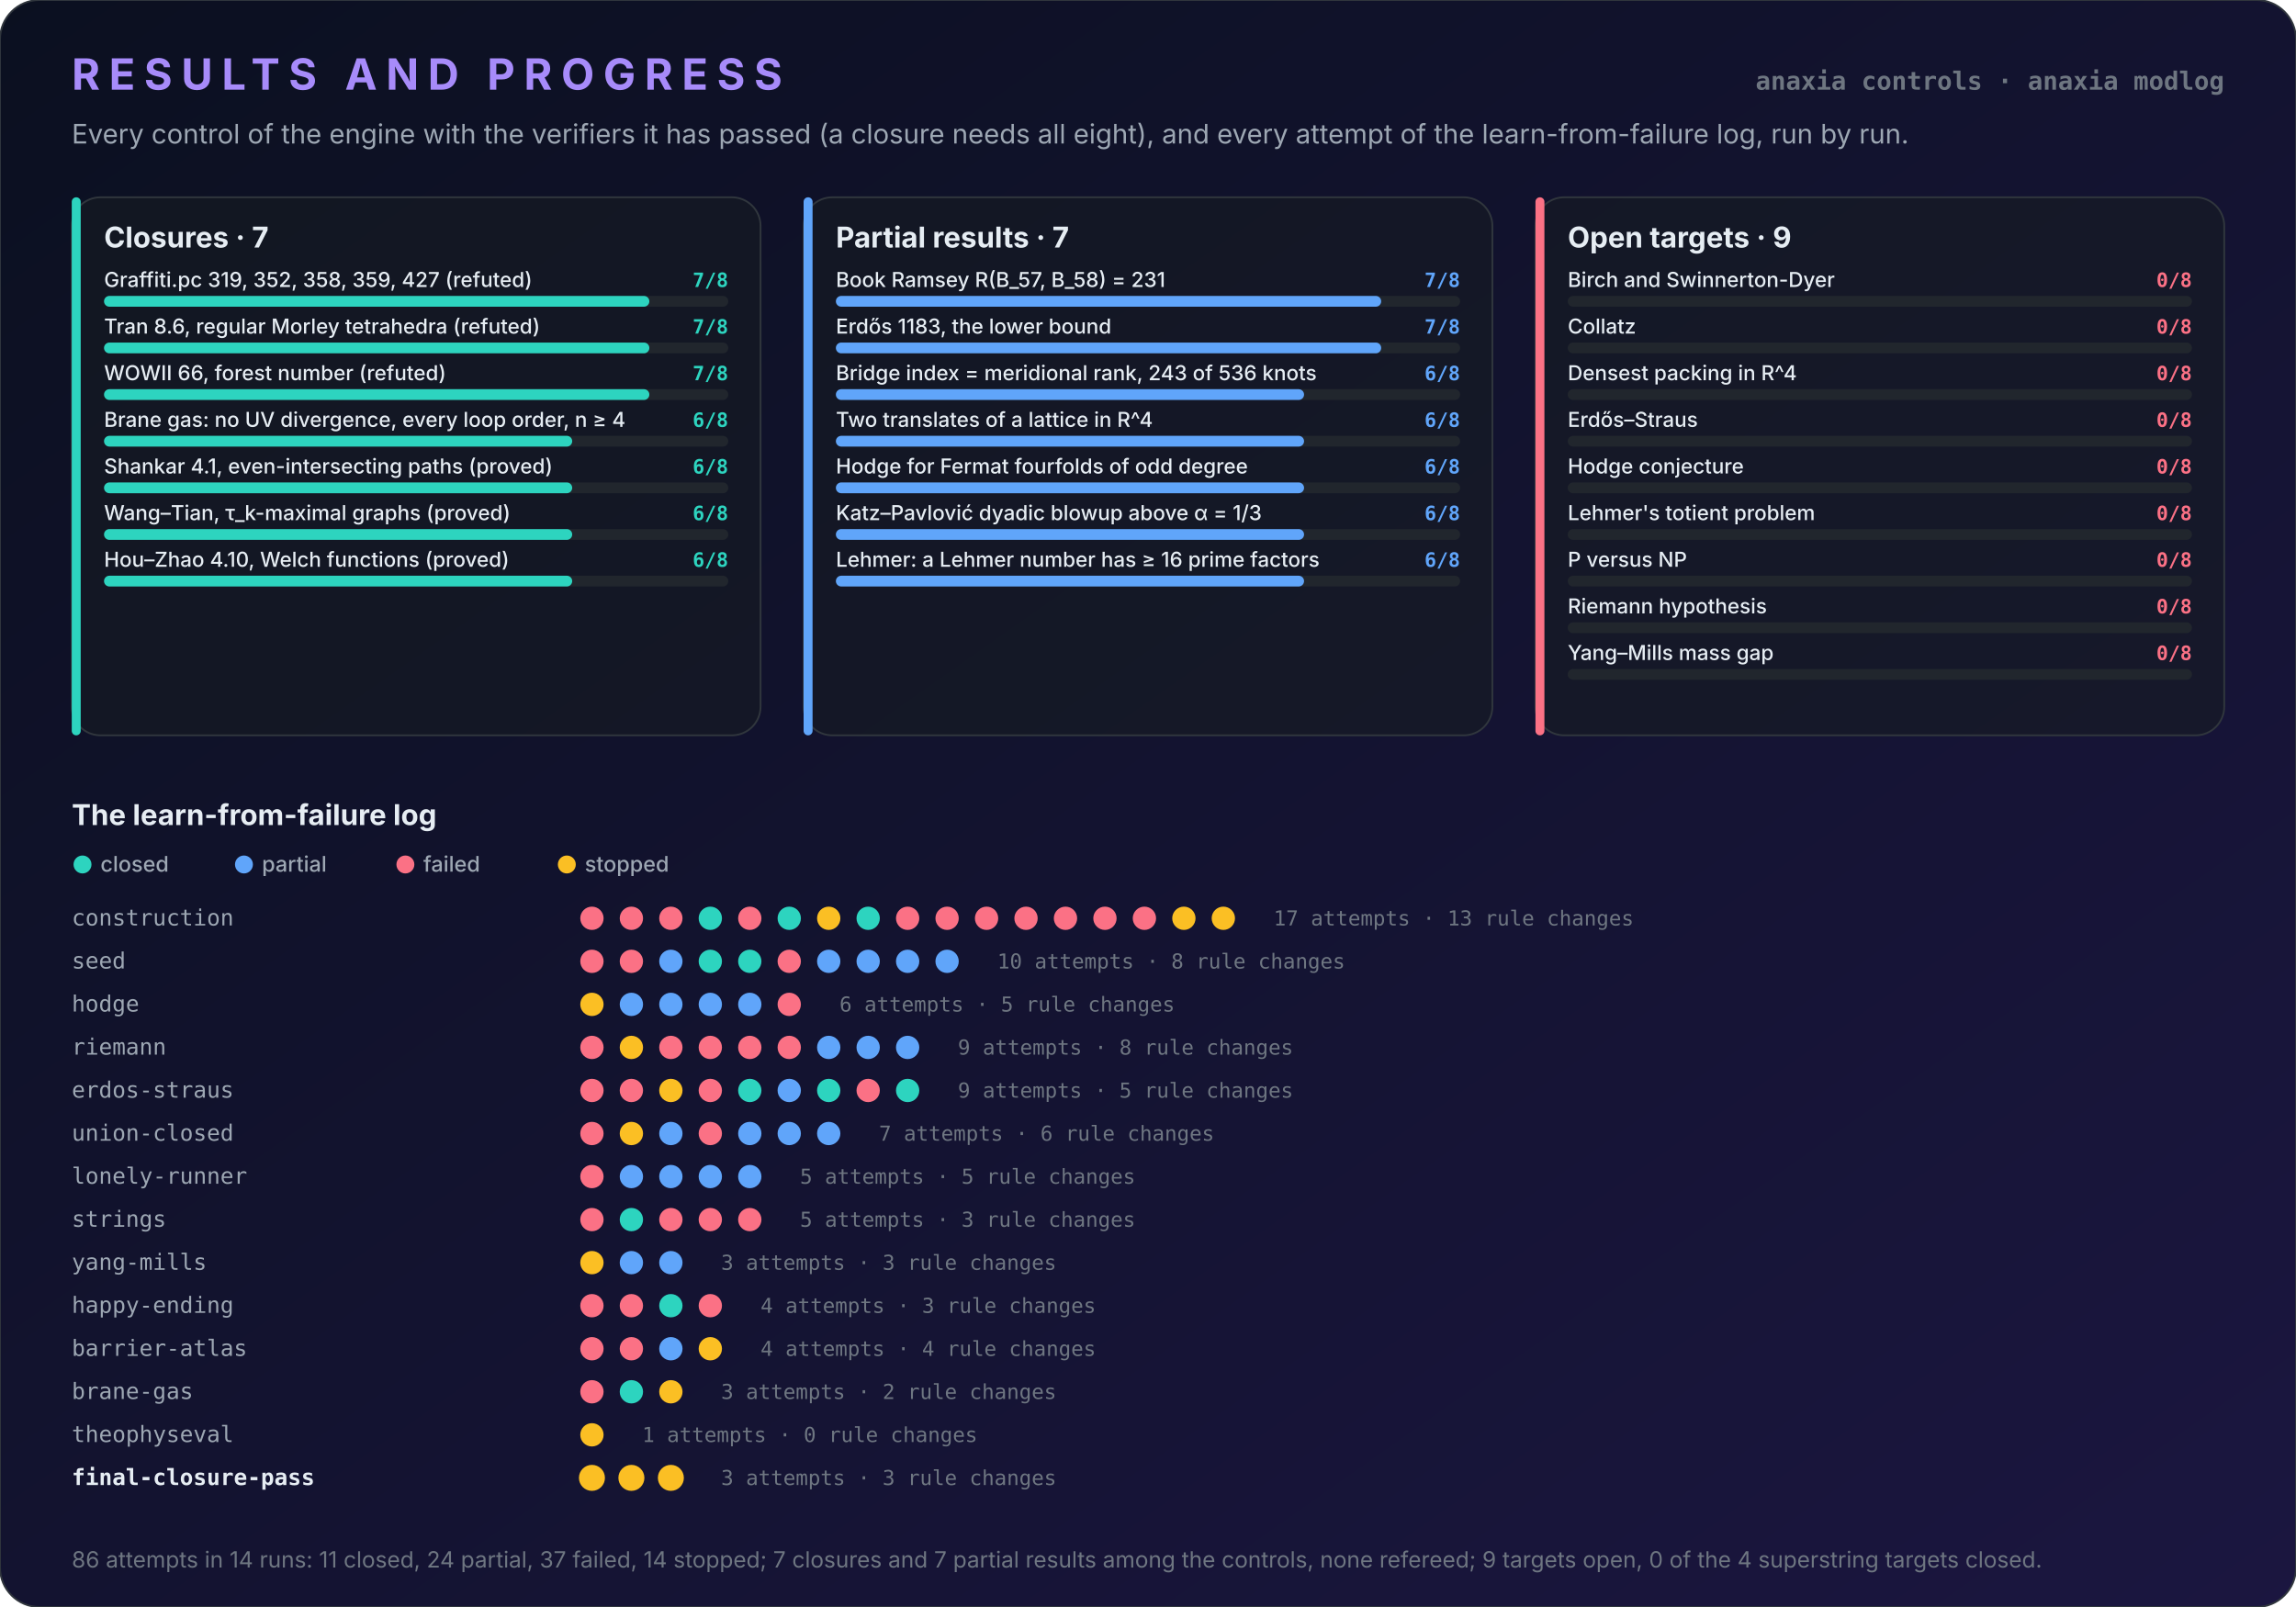
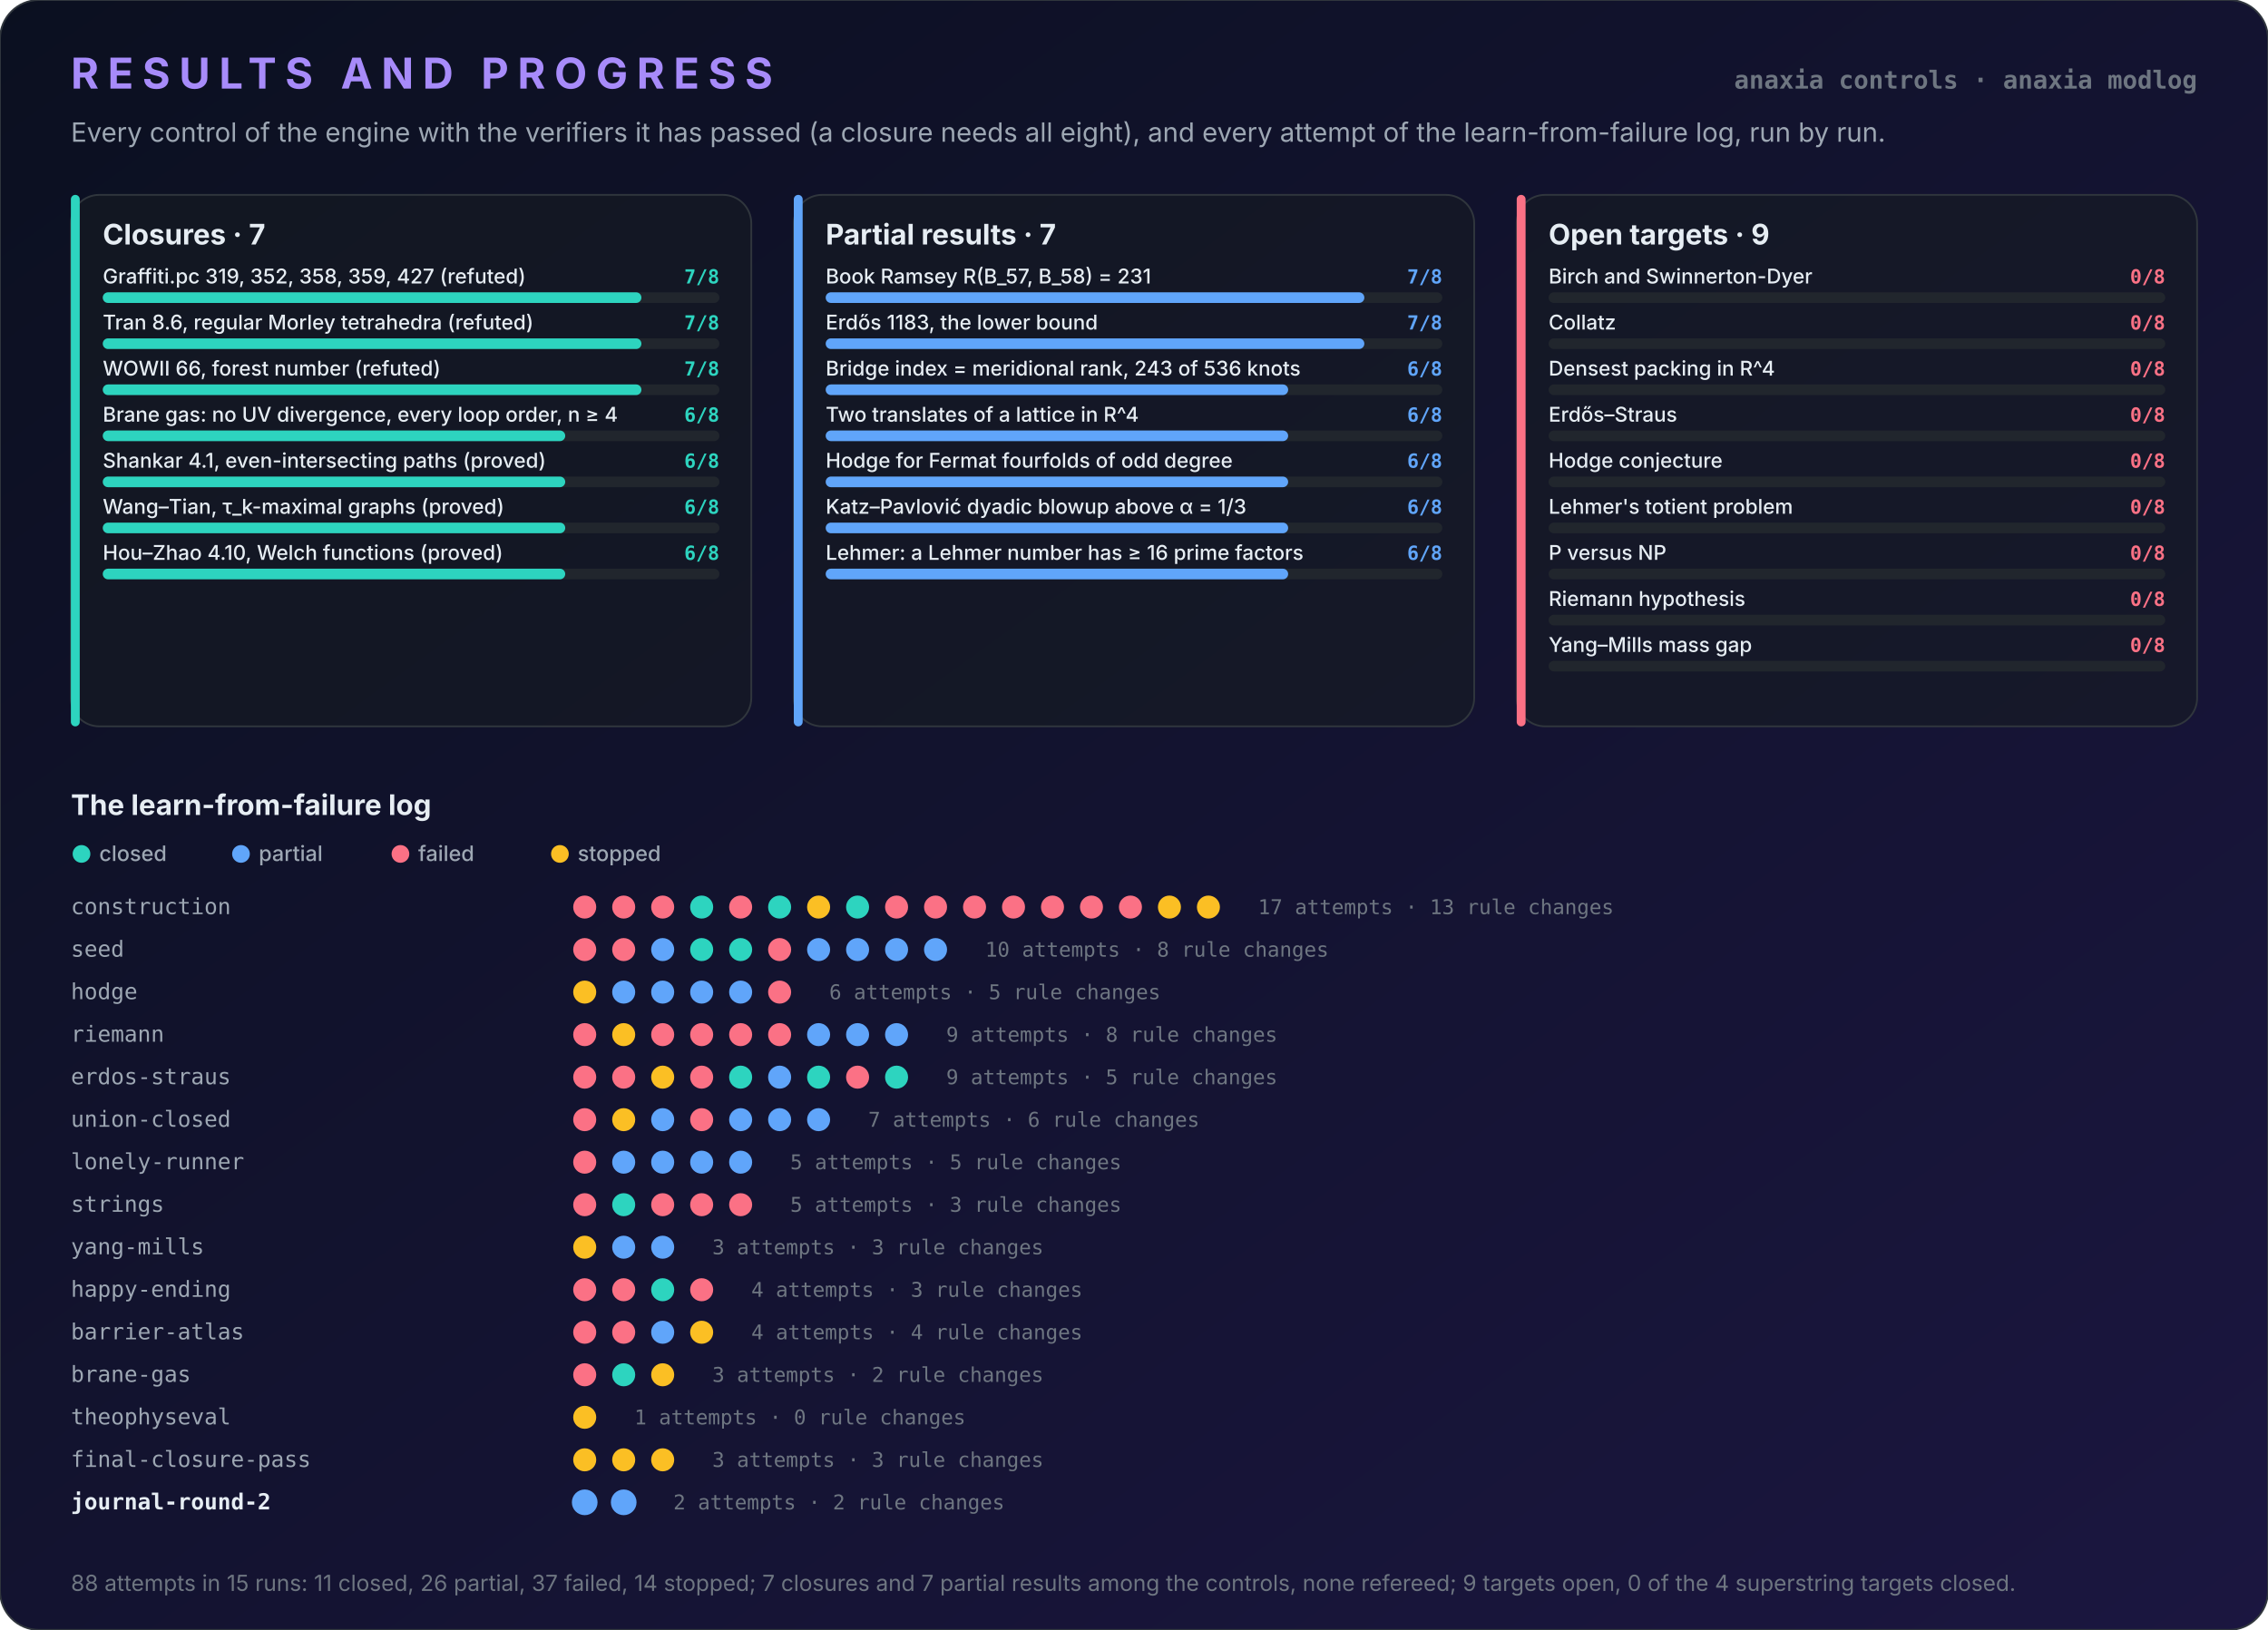
- <svg xmlns="http://www.w3.org/2000/svg" viewBox="0 0 1280 896" width="1280" height="896" role="img" aria-label="Results and progress of Anaxia: 86 attempts in 14 runs: 11 closed, 24 partial, 37 failed, 14 stopped; 7 closures and 7 partial results among the controls, none refereed; 9 targets open, 0 of the 4 superstring targets closed.">
+ <svg xmlns="http://www.w3.org/2000/svg" viewBox="0 0 1280 920" width="1280" height="920" role="img" aria-label="Results and progress of Anaxia: 88 attempts in 15 runs: 11 closed, 26 partial, 37 failed, 14 stopped; 7 closures and 7 partial results among the controls, none refereed; 9 targets open, 0 of the 4 superstring targets closed.">
  <style>@keyframes flow{to{stroke-dashoffset:-28}}@keyframes pulse{0%,100%{transform:scale(1)}50%{transform:scale(1.12)}}@keyframes rise{from{transform:scaleX(0)}to{transform:scaleX(1)}}[marker-end]{stroke-dasharray:8 6;animation:flow 1.4s linear infinite}.pulse{transform-box:fill-box;transform-origin:center;animation:pulse 2.4s ease-in-out infinite}.rise{transform-box:fill-box;transform-origin:left;animation:rise 1.8s cubic-bezier(.2,.8,.2,1) both}@keyframes draw{from{stroke-dashoffset:1}to{stroke-dashoffset:0}}.draw{stroke-dasharray:1;stroke-dashoffset:1;animation:draw 1.1s cubic-bezier(.4,0,.2,1) forwards}@keyframes orbit{to{transform:rotate(360deg)}}.orbit{transform-box:fill-box;transform-origin:center;animation:orbit 12s linear infinite}@keyframes grow{from{transform:scaleY(0)}to{transform:scaleY(1)}}.grow{transform-box:fill-box;transform-origin:bottom;animation:grow 1.6s cubic-bezier(.2,.8,.2,1) both}@keyframes fade{from{opacity:0;transform:translateY(10px)}to{opacity:1;transform:none}}.fade{animation:fade .9s cubic-bezier(.2,.8,.2,1) both}@keyframes ping{0%{opacity:.7;transform:scale(1)}100%{opacity:0;transform:scale(2.6)}}.ping{transform-box:fill-box;transform-origin:center;animation:ping 2.2s cubic-bezier(0,0,.2,1) infinite}@keyframes sweep{0%,55%{transform:translateX(-100%)}100%{transform:translateX(100%)}}.sweep{transform-box:fill-box;animation:sweep 7s ease-in-out infinite}@keyframes march{to{stroke-dashoffset:-24}}.march{stroke-dasharray:3 9;animation:march 2s linear infinite}</style>
  <style>@media (prefers-reduced-motion:reduce){*{animation:none!important}.draw{stroke-dashoffset:0!important}.ping,.sweep{display:none}}</style>
  <defs>
    <linearGradient id="bg" x1="0" y1="0" x2="1" y2="1">
      <stop offset="0" stop-color="#0b1020" />
      <stop offset="1" stop-color="#1b1640" />
    </linearGradient>
  </defs>
-   <rect width="1280" height="896" rx="22" fill="url(#bg)" stroke="#30363d" />
+   <rect width="1280" height="920" rx="22" fill="url(#bg)" stroke="#30363d" />
  <text x="40.0" y="50.0" font-family="Inter, 'Segoe UI', Roboto, Helvetica, Arial, sans-serif" font-size="24" font-weight="700" fill="#a78bfa" text-anchor="start" letter-spacing="5">RESULTS AND PROGRESS</text>
  <text x="40.0" y="80.0" font-family="Inter, 'Segoe UI', Roboto, Helvetica, Arial, sans-serif" font-size="15" font-weight="400" fill="#9da7b3" text-anchor="start">Every control of the engine with the verifiers it has passed (a closure needs all eight), and every attempt of the learn-from-failure log, run by run.</text>
  <text x="1240.0" y="50.0" font-family="'JetBrains Mono', 'SFMono-Regular', Menlo, Consolas, monospace" font-size="14" font-weight="600" fill="#6e7681" text-anchor="end">anaxia controls · anaxia modlog</text>
  <rect x="40.0" y="110" width="384" height="300" rx="16" fill="#161b22" fill-opacity="0.6" stroke="#30363d" />
  <rect x="40.0" y="110" width="5" height="300" rx="2.5" fill="#2dd4bf" />
  <text x="58.0" y="138.0" font-family="Inter, 'Segoe UI', Roboto, Helvetica, Arial, sans-serif" font-size="16" font-weight="700" fill="#e6edf3" text-anchor="start">Closures  ·  7</text>
  <text x="58.0" y="160.0" font-family="Inter, 'Segoe UI', Roboto, Helvetica, Arial, sans-serif" font-size="11.5" font-weight="500" fill="#e6edf3" text-anchor="start">Graffiti.pc 319, 352, 358, 359, 427 (refuted)</text>
  <rect x="58.0" y="165" width="348" height="6" rx="3" fill="#21262d" />
  <rect class="rise" style="animation-delay:0.00s" x="58.0" y="165" width="304" height="6" rx="3" fill="#2dd4bf" />
  <text x="406.0" y="160.0" font-family="'JetBrains Mono', 'SFMono-Regular', Menlo, Consolas, monospace" font-size="11" font-weight="700" fill="#2dd4bf" text-anchor="end">7/8</text>
  <text x="58.0" y="186.0" font-family="Inter, 'Segoe UI', Roboto, Helvetica, Arial, sans-serif" font-size="11.5" font-weight="500" fill="#e6edf3" text-anchor="start">Tran 8.6, regular Morley tetrahedra (refuted)</text>
  <rect x="58.0" y="191" width="348" height="6" rx="3" fill="#21262d" />
  <rect class="rise" style="animation-delay:0.12s" x="58.0" y="191" width="304" height="6" rx="3" fill="#2dd4bf" />
  <text x="406.0" y="186.0" font-family="'JetBrains Mono', 'SFMono-Regular', Menlo, Consolas, monospace" font-size="11" font-weight="700" fill="#2dd4bf" text-anchor="end">7/8</text>
  <text x="58.0" y="212.0" font-family="Inter, 'Segoe UI', Roboto, Helvetica, Arial, sans-serif" font-size="11.5" font-weight="500" fill="#e6edf3" text-anchor="start">WOWII 66, forest number (refuted)</text>
  <rect x="58.0" y="217" width="348" height="6" rx="3" fill="#21262d" />
  <rect class="rise" style="animation-delay:0.24s" x="58.0" y="217" width="304" height="6" rx="3" fill="#2dd4bf" />
  <text x="406.0" y="212.0" font-family="'JetBrains Mono', 'SFMono-Regular', Menlo, Consolas, monospace" font-size="11" font-weight="700" fill="#2dd4bf" text-anchor="end">7/8</text>
  <text x="58.0" y="238.0" font-family="Inter, 'Segoe UI', Roboto, Helvetica, Arial, sans-serif" font-size="11.5" font-weight="500" fill="#e6edf3" text-anchor="start">Brane gas: no UV divergence, every loop order, n ≥ 4</text>
  <rect x="58.0" y="243" width="348" height="6" rx="3" fill="#21262d" />
  <rect class="rise" style="animation-delay:0.36s" x="58.0" y="243" width="261" height="6" rx="3" fill="#2dd4bf" />
  <text x="406.0" y="238.0" font-family="'JetBrains Mono', 'SFMono-Regular', Menlo, Consolas, monospace" font-size="11" font-weight="700" fill="#2dd4bf" text-anchor="end">6/8</text>
  <text x="58.0" y="264.0" font-family="Inter, 'Segoe UI', Roboto, Helvetica, Arial, sans-serif" font-size="11.5" font-weight="500" fill="#e6edf3" text-anchor="start">Shankar 4.1, even-intersecting paths (proved)</text>
  <rect x="58.0" y="269" width="348" height="6" rx="3" fill="#21262d" />
  <rect class="rise" style="animation-delay:0.48s" x="58.0" y="269" width="261" height="6" rx="3" fill="#2dd4bf" />
  <text x="406.0" y="264.0" font-family="'JetBrains Mono', 'SFMono-Regular', Menlo, Consolas, monospace" font-size="11" font-weight="700" fill="#2dd4bf" text-anchor="end">6/8</text>
  <text x="58.0" y="290.0" font-family="Inter, 'Segoe UI', Roboto, Helvetica, Arial, sans-serif" font-size="11.5" font-weight="500" fill="#e6edf3" text-anchor="start">Wang–Tian, τ_k-maximal graphs (proved)</text>
  <rect x="58.0" y="295" width="348" height="6" rx="3" fill="#21262d" />
  <rect class="rise" style="animation-delay:0.60s" x="58.0" y="295" width="261" height="6" rx="3" fill="#2dd4bf" />
  <text x="406.0" y="290.0" font-family="'JetBrains Mono', 'SFMono-Regular', Menlo, Consolas, monospace" font-size="11" font-weight="700" fill="#2dd4bf" text-anchor="end">6/8</text>
  <text x="58.0" y="316.0" font-family="Inter, 'Segoe UI', Roboto, Helvetica, Arial, sans-serif" font-size="11.5" font-weight="500" fill="#e6edf3" text-anchor="start">Hou–Zhao 4.10, Welch functions (proved)</text>
  <rect x="58.0" y="321" width="348" height="6" rx="3" fill="#21262d" />
  <rect class="rise" style="animation-delay:0.72s" x="58.0" y="321" width="261" height="6" rx="3" fill="#2dd4bf" />
  <text x="406.0" y="316.0" font-family="'JetBrains Mono', 'SFMono-Regular', Menlo, Consolas, monospace" font-size="11" font-weight="700" fill="#2dd4bf" text-anchor="end">6/8</text>
  <rect x="448.0" y="110" width="384" height="300" rx="16" fill="#161b22" fill-opacity="0.6" stroke="#30363d" />
  <rect x="448.0" y="110" width="5" height="300" rx="2.5" fill="#60a5fa" />
  <text x="466.0" y="138.0" font-family="Inter, 'Segoe UI', Roboto, Helvetica, Arial, sans-serif" font-size="16" font-weight="700" fill="#e6edf3" text-anchor="start">Partial results  ·  7</text>
  <text x="466.0" y="160.0" font-family="Inter, 'Segoe UI', Roboto, Helvetica, Arial, sans-serif" font-size="11.5" font-weight="500" fill="#e6edf3" text-anchor="start">Book Ramsey R(B_57, B_58) = 231</text>
  <rect x="466.0" y="165" width="348" height="6" rx="3" fill="#21262d" />
  <rect class="rise" style="animation-delay:0.25s" x="466.0" y="165" width="304" height="6" rx="3" fill="#60a5fa" />
  <text x="814.0" y="160.0" font-family="'JetBrains Mono', 'SFMono-Regular', Menlo, Consolas, monospace" font-size="11" font-weight="700" fill="#60a5fa" text-anchor="end">7/8</text>
  <text x="466.0" y="186.0" font-family="Inter, 'Segoe UI', Roboto, Helvetica, Arial, sans-serif" font-size="11.5" font-weight="500" fill="#e6edf3" text-anchor="start">Erdős 1183, the lower bound</text>
  <rect x="466.0" y="191" width="348" height="6" rx="3" fill="#21262d" />
  <rect class="rise" style="animation-delay:0.37s" x="466.0" y="191" width="304" height="6" rx="3" fill="#60a5fa" />
  <text x="814.0" y="186.0" font-family="'JetBrains Mono', 'SFMono-Regular', Menlo, Consolas, monospace" font-size="11" font-weight="700" fill="#60a5fa" text-anchor="end">7/8</text>
  <text x="466.0" y="212.0" font-family="Inter, 'Segoe UI', Roboto, Helvetica, Arial, sans-serif" font-size="11.5" font-weight="500" fill="#e6edf3" text-anchor="start">Bridge index = meridional rank, 243 of 536 knots</text>
  <rect x="466.0" y="217" width="348" height="6" rx="3" fill="#21262d" />
  <rect class="rise" style="animation-delay:0.49s" x="466.0" y="217" width="261" height="6" rx="3" fill="#60a5fa" />
  <text x="814.0" y="212.0" font-family="'JetBrains Mono', 'SFMono-Regular', Menlo, Consolas, monospace" font-size="11" font-weight="700" fill="#60a5fa" text-anchor="end">6/8</text>
  <text x="466.0" y="238.0" font-family="Inter, 'Segoe UI', Roboto, Helvetica, Arial, sans-serif" font-size="11.5" font-weight="500" fill="#e6edf3" text-anchor="start">Two translates of a lattice in R^4</text>
  <rect x="466.0" y="243" width="348" height="6" rx="3" fill="#21262d" />
  <rect class="rise" style="animation-delay:0.61s" x="466.0" y="243" width="261" height="6" rx="3" fill="#60a5fa" />
  <text x="814.0" y="238.0" font-family="'JetBrains Mono', 'SFMono-Regular', Menlo, Consolas, monospace" font-size="11" font-weight="700" fill="#60a5fa" text-anchor="end">6/8</text>
  <text x="466.0" y="264.0" font-family="Inter, 'Segoe UI', Roboto, Helvetica, Arial, sans-serif" font-size="11.5" font-weight="500" fill="#e6edf3" text-anchor="start">Hodge for Fermat fourfolds of odd degree</text>
  <rect x="466.0" y="269" width="348" height="6" rx="3" fill="#21262d" />
  <rect class="rise" style="animation-delay:0.73s" x="466.0" y="269" width="261" height="6" rx="3" fill="#60a5fa" />
  <text x="814.0" y="264.0" font-family="'JetBrains Mono', 'SFMono-Regular', Menlo, Consolas, monospace" font-size="11" font-weight="700" fill="#60a5fa" text-anchor="end">6/8</text>
  <text x="466.0" y="290.0" font-family="Inter, 'Segoe UI', Roboto, Helvetica, Arial, sans-serif" font-size="11.5" font-weight="500" fill="#e6edf3" text-anchor="start">Katz–Pavlović dyadic blowup above α = 1/3</text>
  <rect x="466.0" y="295" width="348" height="6" rx="3" fill="#21262d" />
  <rect class="rise" style="animation-delay:0.85s" x="466.0" y="295" width="261" height="6" rx="3" fill="#60a5fa" />
  <text x="814.0" y="290.0" font-family="'JetBrains Mono', 'SFMono-Regular', Menlo, Consolas, monospace" font-size="11" font-weight="700" fill="#60a5fa" text-anchor="end">6/8</text>
  <text x="466.0" y="316.0" font-family="Inter, 'Segoe UI', Roboto, Helvetica, Arial, sans-serif" font-size="11.5" font-weight="500" fill="#e6edf3" text-anchor="start">Lehmer: a Lehmer number has ≥ 16 prime factors</text>
  <rect x="466.0" y="321" width="348" height="6" rx="3" fill="#21262d" />
  <rect class="rise" style="animation-delay:0.97s" x="466.0" y="321" width="261" height="6" rx="3" fill="#60a5fa" />
  <text x="814.0" y="316.0" font-family="'JetBrains Mono', 'SFMono-Regular', Menlo, Consolas, monospace" font-size="11" font-weight="700" fill="#60a5fa" text-anchor="end">6/8</text>
  <rect x="856.0" y="110" width="384" height="300" rx="16" fill="#161b22" fill-opacity="0.6" stroke="#30363d" />
  <rect x="856.0" y="110" width="5" height="300" rx="2.5" fill="#fb7185" />
  <text x="874.0" y="138.0" font-family="Inter, 'Segoe UI', Roboto, Helvetica, Arial, sans-serif" font-size="16" font-weight="700" fill="#e6edf3" text-anchor="start">Open targets  ·  9</text>
  <text x="874.0" y="160.0" font-family="Inter, 'Segoe UI', Roboto, Helvetica, Arial, sans-serif" font-size="11.5" font-weight="500" fill="#e6edf3" text-anchor="start">Birch and Swinnerton-Dyer</text>
  <rect x="874.0" y="165" width="348" height="6" rx="3" fill="#21262d" />
  <text x="1222.0" y="160.0" font-family="'JetBrains Mono', 'SFMono-Regular', Menlo, Consolas, monospace" font-size="11" font-weight="700" fill="#fb7185" text-anchor="end">0/8</text>
  <text x="874.0" y="186.0" font-family="Inter, 'Segoe UI', Roboto, Helvetica, Arial, sans-serif" font-size="11.5" font-weight="500" fill="#e6edf3" text-anchor="start">Collatz</text>
  <rect x="874.0" y="191" width="348" height="6" rx="3" fill="#21262d" />
  <text x="1222.0" y="186.0" font-family="'JetBrains Mono', 'SFMono-Regular', Menlo, Consolas, monospace" font-size="11" font-weight="700" fill="#fb7185" text-anchor="end">0/8</text>
  <text x="874.0" y="212.0" font-family="Inter, 'Segoe UI', Roboto, Helvetica, Arial, sans-serif" font-size="11.5" font-weight="500" fill="#e6edf3" text-anchor="start">Densest packing in R^4</text>
  <rect x="874.0" y="217" width="348" height="6" rx="3" fill="#21262d" />
  <text x="1222.0" y="212.0" font-family="'JetBrains Mono', 'SFMono-Regular', Menlo, Consolas, monospace" font-size="11" font-weight="700" fill="#fb7185" text-anchor="end">0/8</text>
  <text x="874.0" y="238.0" font-family="Inter, 'Segoe UI', Roboto, Helvetica, Arial, sans-serif" font-size="11.5" font-weight="500" fill="#e6edf3" text-anchor="start">Erdős–Straus</text>
  <rect x="874.0" y="243" width="348" height="6" rx="3" fill="#21262d" />
  <text x="1222.0" y="238.0" font-family="'JetBrains Mono', 'SFMono-Regular', Menlo, Consolas, monospace" font-size="11" font-weight="700" fill="#fb7185" text-anchor="end">0/8</text>
  <text x="874.0" y="264.0" font-family="Inter, 'Segoe UI', Roboto, Helvetica, Arial, sans-serif" font-size="11.5" font-weight="500" fill="#e6edf3" text-anchor="start">Hodge conjecture</text>
  <rect x="874.0" y="269" width="348" height="6" rx="3" fill="#21262d" />
  <text x="1222.0" y="264.0" font-family="'JetBrains Mono', 'SFMono-Regular', Menlo, Consolas, monospace" font-size="11" font-weight="700" fill="#fb7185" text-anchor="end">0/8</text>
  <text x="874.0" y="290.0" font-family="Inter, 'Segoe UI', Roboto, Helvetica, Arial, sans-serif" font-size="11.5" font-weight="500" fill="#e6edf3" text-anchor="start">Lehmer's totient problem</text>
  <rect x="874.0" y="295" width="348" height="6" rx="3" fill="#21262d" />
  <text x="1222.0" y="290.0" font-family="'JetBrains Mono', 'SFMono-Regular', Menlo, Consolas, monospace" font-size="11" font-weight="700" fill="#fb7185" text-anchor="end">0/8</text>
  <text x="874.0" y="316.0" font-family="Inter, 'Segoe UI', Roboto, Helvetica, Arial, sans-serif" font-size="11.5" font-weight="500" fill="#e6edf3" text-anchor="start">P versus NP</text>
  <rect x="874.0" y="321" width="348" height="6" rx="3" fill="#21262d" />
  <text x="1222.0" y="316.0" font-family="'JetBrains Mono', 'SFMono-Regular', Menlo, Consolas, monospace" font-size="11" font-weight="700" fill="#fb7185" text-anchor="end">0/8</text>
  <text x="874.0" y="342.0" font-family="Inter, 'Segoe UI', Roboto, Helvetica, Arial, sans-serif" font-size="11.5" font-weight="500" fill="#e6edf3" text-anchor="start">Riemann hypothesis</text>
  <rect x="874.0" y="347" width="348" height="6" rx="3" fill="#21262d" />
  <text x="1222.0" y="342.0" font-family="'JetBrains Mono', 'SFMono-Regular', Menlo, Consolas, monospace" font-size="11" font-weight="700" fill="#fb7185" text-anchor="end">0/8</text>
  <text x="874.0" y="368.0" font-family="Inter, 'Segoe UI', Roboto, Helvetica, Arial, sans-serif" font-size="11.5" font-weight="500" fill="#e6edf3" text-anchor="start">Yang–Mills mass gap</text>
  <rect x="874.0" y="373" width="348" height="6" rx="3" fill="#21262d" />
  <text x="1222.0" y="368.0" font-family="'JetBrains Mono', 'SFMono-Regular', Menlo, Consolas, monospace" font-size="11" font-weight="700" fill="#fb7185" text-anchor="end">0/8</text>
  <text x="40.0" y="460.0" font-family="Inter, 'Segoe UI', Roboto, Helvetica, Arial, sans-serif" font-size="16" font-weight="700" fill="#e6edf3" text-anchor="start">The learn-from-failure log</text>
  <circle cx="46" cy="482" r="5" fill="#2dd4bf" />
  <text x="56.0" y="486.0" font-family="Inter, 'Segoe UI', Roboto, Helvetica, Arial, sans-serif" font-size="12" font-weight="500" fill="#9da7b3" text-anchor="start">closed</text>
  <circle cx="136" cy="482" r="5" fill="#60a5fa" />
  <text x="146.0" y="486.0" font-family="Inter, 'Segoe UI', Roboto, Helvetica, Arial, sans-serif" font-size="12" font-weight="500" fill="#9da7b3" text-anchor="start">partial</text>
  <circle cx="226" cy="482" r="5" fill="#fb7185" />
  <text x="236.0" y="486.0" font-family="Inter, 'Segoe UI', Roboto, Helvetica, Arial, sans-serif" font-size="12" font-weight="500" fill="#9da7b3" text-anchor="start">failed</text>
  <circle cx="316" cy="482" r="5" fill="#fbbf24" />
  <text x="326.0" y="486.0" font-family="Inter, 'Segoe UI', Roboto, Helvetica, Arial, sans-serif" font-size="12" font-weight="500" fill="#9da7b3" text-anchor="start">stopped</text>
  <text x="40.0" y="516.0" font-family="'JetBrains Mono', 'SFMono-Regular', Menlo, Consolas, monospace" font-size="12.5" font-weight="500" fill="#9da7b3" text-anchor="start">construction</text>
  <circle class="fade" style="animation-delay:0.00s" cx="330" cy="512" r="6.5" fill="#fb7185" />
  <circle class="fade" style="animation-delay:0.05s" cx="352" cy="512" r="6.5" fill="#fb7185" />
  <circle class="fade" style="animation-delay:0.10s" cx="374" cy="512" r="6.5" fill="#fb7185" />
  <circle class="fade" style="animation-delay:0.15s" cx="396" cy="512" r="6.5" fill="#2dd4bf" />
  <circle class="fade" style="animation-delay:0.20s" cx="418" cy="512" r="6.5" fill="#fb7185" />
  <circle class="fade" style="animation-delay:0.25s" cx="440" cy="512" r="6.5" fill="#2dd4bf" />
  <circle class="fade" style="animation-delay:0.30s" cx="462" cy="512" r="6.5" fill="#fbbf24" />
  <circle class="fade" style="animation-delay:0.35s" cx="484" cy="512" r="6.5" fill="#2dd4bf" />
  <circle class="fade" style="animation-delay:0.40s" cx="506" cy="512" r="6.5" fill="#fb7185" />
  <circle class="fade" style="animation-delay:0.45s" cx="528" cy="512" r="6.5" fill="#fb7185" />
  <circle class="fade" style="animation-delay:0.50s" cx="550" cy="512" r="6.5" fill="#fb7185" />
  <circle class="fade" style="animation-delay:0.55s" cx="572" cy="512" r="6.5" fill="#fb7185" />
  <circle class="fade" style="animation-delay:0.60s" cx="594" cy="512" r="6.5" fill="#fb7185" />
  <circle class="fade" style="animation-delay:0.65s" cx="616" cy="512" r="6.5" fill="#fb7185" />
  <circle class="fade" style="animation-delay:0.70s" cx="638" cy="512" r="6.5" fill="#fb7185" />
  <circle class="fade" style="animation-delay:0.75s" cx="660" cy="512" r="6.5" fill="#fbbf24" />
  <circle class="fade" style="animation-delay:0.80s" cx="682" cy="512" r="6.5" fill="#fbbf24" />
  <text x="710.0" y="516.0" font-family="'JetBrains Mono', 'SFMono-Regular', Menlo, Consolas, monospace" font-size="11.5" font-weight="500" fill="#6e7681" text-anchor="start">17 attempts · 13 rule changes</text>
  <text x="40.0" y="540.0" font-family="'JetBrains Mono', 'SFMono-Regular', Menlo, Consolas, monospace" font-size="12.5" font-weight="500" fill="#9da7b3" text-anchor="start">seed</text>
  <circle class="fade" style="animation-delay:0.10s" cx="330" cy="536" r="6.5" fill="#fb7185" />
  <circle class="fade" style="animation-delay:0.15s" cx="352" cy="536" r="6.5" fill="#fb7185" />
  <circle class="fade" style="animation-delay:0.20s" cx="374" cy="536" r="6.5" fill="#60a5fa" />
  <circle class="fade" style="animation-delay:0.25s" cx="396" cy="536" r="6.5" fill="#2dd4bf" />
  <circle class="fade" style="animation-delay:0.30s" cx="418" cy="536" r="6.5" fill="#2dd4bf" />
  <circle class="fade" style="animation-delay:0.35s" cx="440" cy="536" r="6.5" fill="#fb7185" />
  <circle class="fade" style="animation-delay:0.40s" cx="462" cy="536" r="6.5" fill="#60a5fa" />
  <circle class="fade" style="animation-delay:0.45s" cx="484" cy="536" r="6.5" fill="#60a5fa" />
  <circle class="fade" style="animation-delay:0.50s" cx="506" cy="536" r="6.5" fill="#60a5fa" />
  <circle class="fade" style="animation-delay:0.55s" cx="528" cy="536" r="6.5" fill="#60a5fa" />
  <text x="556.0" y="540.0" font-family="'JetBrains Mono', 'SFMono-Regular', Menlo, Consolas, monospace" font-size="11.5" font-weight="500" fill="#6e7681" text-anchor="start">10 attempts · 8 rule changes</text>
  <text x="40.0" y="564.0" font-family="'JetBrains Mono', 'SFMono-Regular', Menlo, Consolas, monospace" font-size="12.5" font-weight="500" fill="#9da7b3" text-anchor="start">hodge</text>
  <circle class="fade" style="animation-delay:0.20s" cx="330" cy="560" r="6.5" fill="#fbbf24" />
  <circle class="fade" style="animation-delay:0.25s" cx="352" cy="560" r="6.5" fill="#60a5fa" />
  <circle class="fade" style="animation-delay:0.30s" cx="374" cy="560" r="6.5" fill="#60a5fa" />
  <circle class="fade" style="animation-delay:0.35s" cx="396" cy="560" r="6.5" fill="#60a5fa" />
  <circle class="fade" style="animation-delay:0.40s" cx="418" cy="560" r="6.5" fill="#60a5fa" />
  <circle class="fade" style="animation-delay:0.45s" cx="440" cy="560" r="6.5" fill="#fb7185" />
  <text x="468.0" y="564.0" font-family="'JetBrains Mono', 'SFMono-Regular', Menlo, Consolas, monospace" font-size="11.5" font-weight="500" fill="#6e7681" text-anchor="start">6 attempts · 5 rule changes</text>
  <text x="40.0" y="588.0" font-family="'JetBrains Mono', 'SFMono-Regular', Menlo, Consolas, monospace" font-size="12.5" font-weight="500" fill="#9da7b3" text-anchor="start">riemann</text>
  <circle class="fade" style="animation-delay:0.30s" cx="330" cy="584" r="6.5" fill="#fb7185" />
  <circle class="fade" style="animation-delay:0.35s" cx="352" cy="584" r="6.5" fill="#fbbf24" />
  <circle class="fade" style="animation-delay:0.40s" cx="374" cy="584" r="6.5" fill="#fb7185" />
  <circle class="fade" style="animation-delay:0.45s" cx="396" cy="584" r="6.5" fill="#fb7185" />
  <circle class="fade" style="animation-delay:0.50s" cx="418" cy="584" r="6.5" fill="#fb7185" />
  <circle class="fade" style="animation-delay:0.55s" cx="440" cy="584" r="6.5" fill="#fb7185" />
  <circle class="fade" style="animation-delay:0.60s" cx="462" cy="584" r="6.5" fill="#60a5fa" />
  <circle class="fade" style="animation-delay:0.65s" cx="484" cy="584" r="6.5" fill="#60a5fa" />
  <circle class="fade" style="animation-delay:0.70s" cx="506" cy="584" r="6.5" fill="#60a5fa" />
  <text x="534.0" y="588.0" font-family="'JetBrains Mono', 'SFMono-Regular', Menlo, Consolas, monospace" font-size="11.5" font-weight="500" fill="#6e7681" text-anchor="start">9 attempts · 8 rule changes</text>
  <text x="40.0" y="612.0" font-family="'JetBrains Mono', 'SFMono-Regular', Menlo, Consolas, monospace" font-size="12.5" font-weight="500" fill="#9da7b3" text-anchor="start">erdos-straus</text>
  <circle class="fade" style="animation-delay:0.40s" cx="330" cy="608" r="6.5" fill="#fb7185" />
  <circle class="fade" style="animation-delay:0.45s" cx="352" cy="608" r="6.5" fill="#fb7185" />
  <circle class="fade" style="animation-delay:0.50s" cx="374" cy="608" r="6.5" fill="#fbbf24" />
  <circle class="fade" style="animation-delay:0.55s" cx="396" cy="608" r="6.5" fill="#fb7185" />
  <circle class="fade" style="animation-delay:0.60s" cx="418" cy="608" r="6.5" fill="#2dd4bf" />
  <circle class="fade" style="animation-delay:0.65s" cx="440" cy="608" r="6.5" fill="#60a5fa" />
  <circle class="fade" style="animation-delay:0.70s" cx="462" cy="608" r="6.5" fill="#2dd4bf" />
  <circle class="fade" style="animation-delay:0.75s" cx="484" cy="608" r="6.5" fill="#fb7185" />
  <circle class="fade" style="animation-delay:0.80s" cx="506" cy="608" r="6.5" fill="#2dd4bf" />
  <text x="534.0" y="612.0" font-family="'JetBrains Mono', 'SFMono-Regular', Menlo, Consolas, monospace" font-size="11.5" font-weight="500" fill="#6e7681" text-anchor="start">9 attempts · 5 rule changes</text>
  <text x="40.0" y="636.0" font-family="'JetBrains Mono', 'SFMono-Regular', Menlo, Consolas, monospace" font-size="12.5" font-weight="500" fill="#9da7b3" text-anchor="start">union-closed</text>
  <circle class="fade" style="animation-delay:0.50s" cx="330" cy="632" r="6.5" fill="#fb7185" />
  <circle class="fade" style="animation-delay:0.55s" cx="352" cy="632" r="6.5" fill="#fbbf24" />
  <circle class="fade" style="animation-delay:0.60s" cx="374" cy="632" r="6.5" fill="#60a5fa" />
  <circle class="fade" style="animation-delay:0.65s" cx="396" cy="632" r="6.5" fill="#fb7185" />
  <circle class="fade" style="animation-delay:0.70s" cx="418" cy="632" r="6.5" fill="#60a5fa" />
  <circle class="fade" style="animation-delay:0.75s" cx="440" cy="632" r="6.5" fill="#60a5fa" />
  <circle class="fade" style="animation-delay:0.80s" cx="462" cy="632" r="6.5" fill="#60a5fa" />
  <text x="490.0" y="636.0" font-family="'JetBrains Mono', 'SFMono-Regular', Menlo, Consolas, monospace" font-size="11.5" font-weight="500" fill="#6e7681" text-anchor="start">7 attempts · 6 rule changes</text>
  <text x="40.0" y="660.0" font-family="'JetBrains Mono', 'SFMono-Regular', Menlo, Consolas, monospace" font-size="12.5" font-weight="500" fill="#9da7b3" text-anchor="start">lonely-runner</text>
  <circle class="fade" style="animation-delay:0.60s" cx="330" cy="656" r="6.5" fill="#fb7185" />
  <circle class="fade" style="animation-delay:0.65s" cx="352" cy="656" r="6.5" fill="#60a5fa" />
  <circle class="fade" style="animation-delay:0.70s" cx="374" cy="656" r="6.5" fill="#60a5fa" />
  <circle class="fade" style="animation-delay:0.75s" cx="396" cy="656" r="6.5" fill="#60a5fa" />
  <circle class="fade" style="animation-delay:0.80s" cx="418" cy="656" r="6.5" fill="#60a5fa" />
  <text x="446.0" y="660.0" font-family="'JetBrains Mono', 'SFMono-Regular', Menlo, Consolas, monospace" font-size="11.5" font-weight="500" fill="#6e7681" text-anchor="start">5 attempts · 5 rule changes</text>
  <text x="40.0" y="684.0" font-family="'JetBrains Mono', 'SFMono-Regular', Menlo, Consolas, monospace" font-size="12.5" font-weight="500" fill="#9da7b3" text-anchor="start">strings</text>
  <circle class="fade" style="animation-delay:0.70s" cx="330" cy="680" r="6.5" fill="#fb7185" />
  <circle class="fade" style="animation-delay:0.75s" cx="352" cy="680" r="6.5" fill="#2dd4bf" />
  <circle class="fade" style="animation-delay:0.80s" cx="374" cy="680" r="6.5" fill="#fb7185" />
  <circle class="fade" style="animation-delay:0.85s" cx="396" cy="680" r="6.5" fill="#fb7185" />
  <circle class="fade" style="animation-delay:0.90s" cx="418" cy="680" r="6.5" fill="#fb7185" />
  <text x="446.0" y="684.0" font-family="'JetBrains Mono', 'SFMono-Regular', Menlo, Consolas, monospace" font-size="11.5" font-weight="500" fill="#6e7681" text-anchor="start">5 attempts · 3 rule changes</text>
  <text x="40.0" y="708.0" font-family="'JetBrains Mono', 'SFMono-Regular', Menlo, Consolas, monospace" font-size="12.5" font-weight="500" fill="#9da7b3" text-anchor="start">yang-mills</text>
  <circle class="fade" style="animation-delay:0.80s" cx="330" cy="704" r="6.5" fill="#fbbf24" />
  <circle class="fade" style="animation-delay:0.85s" cx="352" cy="704" r="6.5" fill="#60a5fa" />
  <circle class="fade" style="animation-delay:0.90s" cx="374" cy="704" r="6.5" fill="#60a5fa" />
  <text x="402.0" y="708.0" font-family="'JetBrains Mono', 'SFMono-Regular', Menlo, Consolas, monospace" font-size="11.5" font-weight="500" fill="#6e7681" text-anchor="start">3 attempts · 3 rule changes</text>
  <text x="40.0" y="732.0" font-family="'JetBrains Mono', 'SFMono-Regular', Menlo, Consolas, monospace" font-size="12.5" font-weight="500" fill="#9da7b3" text-anchor="start">happy-ending</text>
  <circle class="fade" style="animation-delay:0.90s" cx="330" cy="728" r="6.5" fill="#fb7185" />
  <circle class="fade" style="animation-delay:0.95s" cx="352" cy="728" r="6.5" fill="#fb7185" />
  <circle class="fade" style="animation-delay:1.00s" cx="374" cy="728" r="6.5" fill="#2dd4bf" />
  <circle class="fade" style="animation-delay:1.05s" cx="396" cy="728" r="6.5" fill="#fb7185" />
  <text x="424.0" y="732.0" font-family="'JetBrains Mono', 'SFMono-Regular', Menlo, Consolas, monospace" font-size="11.5" font-weight="500" fill="#6e7681" text-anchor="start">4 attempts · 3 rule changes</text>
  <text x="40.0" y="756.0" font-family="'JetBrains Mono', 'SFMono-Regular', Menlo, Consolas, monospace" font-size="12.5" font-weight="500" fill="#9da7b3" text-anchor="start">barrier-atlas</text>
  <circle class="fade" style="animation-delay:1.00s" cx="330" cy="752" r="6.5" fill="#fb7185" />
  <circle class="fade" style="animation-delay:1.05s" cx="352" cy="752" r="6.5" fill="#fb7185" />
  <circle class="fade" style="animation-delay:1.10s" cx="374" cy="752" r="6.5" fill="#60a5fa" />
  <circle class="fade" style="animation-delay:1.15s" cx="396" cy="752" r="6.5" fill="#fbbf24" />
  <text x="424.0" y="756.0" font-family="'JetBrains Mono', 'SFMono-Regular', Menlo, Consolas, monospace" font-size="11.5" font-weight="500" fill="#6e7681" text-anchor="start">4 attempts · 4 rule changes</text>
  <text x="40.0" y="780.0" font-family="'JetBrains Mono', 'SFMono-Regular', Menlo, Consolas, monospace" font-size="12.5" font-weight="500" fill="#9da7b3" text-anchor="start">brane-gas</text>
  <circle class="fade" style="animation-delay:1.10s" cx="330" cy="776" r="6.5" fill="#fb7185" />
  <circle class="fade" style="animation-delay:1.15s" cx="352" cy="776" r="6.5" fill="#2dd4bf" />
  <circle class="fade" style="animation-delay:1.20s" cx="374" cy="776" r="6.5" fill="#fbbf24" />
  <text x="402.0" y="780.0" font-family="'JetBrains Mono', 'SFMono-Regular', Menlo, Consolas, monospace" font-size="11.5" font-weight="500" fill="#6e7681" text-anchor="start">3 attempts · 2 rule changes</text>
  <text x="40.0" y="804.0" font-family="'JetBrains Mono', 'SFMono-Regular', Menlo, Consolas, monospace" font-size="12.5" font-weight="500" fill="#9da7b3" text-anchor="start">theophyseval</text>
  <circle class="fade" style="animation-delay:1.20s" cx="330" cy="800" r="6.5" fill="#fbbf24" />
  <text x="358.0" y="804.0" font-family="'JetBrains Mono', 'SFMono-Regular', Menlo, Consolas, monospace" font-size="11.5" font-weight="500" fill="#6e7681" text-anchor="start">1 attempts · 0 rule changes</text>
-   <text x="40.0" y="828.0" font-family="'JetBrains Mono', 'SFMono-Regular', Menlo, Consolas, monospace" font-size="12.5" font-weight="700" fill="#e6edf3" text-anchor="start">final-closure-pass</text>
+   <text x="40.0" y="828.0" font-family="'JetBrains Mono', 'SFMono-Regular', Menlo, Consolas, monospace" font-size="12.5" font-weight="500" fill="#9da7b3" text-anchor="start">final-closure-pass</text>
  <circle class="fade" style="animation-delay:1.30s" cx="330" cy="824" r="6.5" fill="#fbbf24" />
-   <circle class="ping" style="animation-delay:1.20s" cx="330" cy="824" r="6.5" fill="none" stroke="#fbbf24" stroke-width="1.5" />
  <circle class="fade" style="animation-delay:1.35s" cx="352" cy="824" r="6.5" fill="#fbbf24" />
-   <circle class="ping" style="animation-delay:1.25s" cx="352" cy="824" r="6.5" fill="none" stroke="#fbbf24" stroke-width="1.5" />
  <circle class="fade" style="animation-delay:1.40s" cx="374" cy="824" r="6.5" fill="#fbbf24" />
-   <circle class="ping" style="animation-delay:1.30s" cx="374" cy="824" r="6.5" fill="none" stroke="#fbbf24" stroke-width="1.5" />
  <text x="402.0" y="828.0" font-family="'JetBrains Mono', 'SFMono-Regular', Menlo, Consolas, monospace" font-size="11.5" font-weight="500" fill="#6e7681" text-anchor="start">3 attempts · 3 rule changes</text>
-   <text x="40.0" y="874.0" font-family="Inter, 'Segoe UI', Roboto, Helvetica, Arial, sans-serif" font-size="12.5" font-weight="400" fill="#6e7681" text-anchor="start">86 attempts in 14 runs: 11 closed, 24 partial, 37 failed, 14 stopped; 7 closures and 7 partial results among the controls, none refereed; 9 targets open, 0 of the 4 superstring targets closed.</text>
+   <text x="40.0" y="852.0" font-family="'JetBrains Mono', 'SFMono-Regular', Menlo, Consolas, monospace" font-size="12.5" font-weight="700" fill="#e6edf3" text-anchor="start">journal-round-2</text>
+   <circle class="fade" style="animation-delay:1.40s" cx="330" cy="848" r="6.5" fill="#60a5fa" />
+   <circle class="ping" style="animation-delay:1.20s" cx="330" cy="848" r="6.5" fill="none" stroke="#60a5fa" stroke-width="1.5" />
+   <circle class="fade" style="animation-delay:1.45s" cx="352" cy="848" r="6.5" fill="#60a5fa" />
+   <circle class="ping" style="animation-delay:1.25s" cx="352" cy="848" r="6.5" fill="none" stroke="#60a5fa" stroke-width="1.5" />
+   <text x="380.0" y="852.0" font-family="'JetBrains Mono', 'SFMono-Regular', Menlo, Consolas, monospace" font-size="11.5" font-weight="500" fill="#6e7681" text-anchor="start">2 attempts · 2 rule changes</text>
+   <text x="40.0" y="898.0" font-family="Inter, 'Segoe UI', Roboto, Helvetica, Arial, sans-serif" font-size="12.5" font-weight="400" fill="#6e7681" text-anchor="start">88 attempts in 15 runs: 11 closed, 26 partial, 37 failed, 14 stopped; 7 closures and 7 partial results among the controls, none refereed; 9 targets open, 0 of the 4 superstring targets closed.</text>
</svg>
